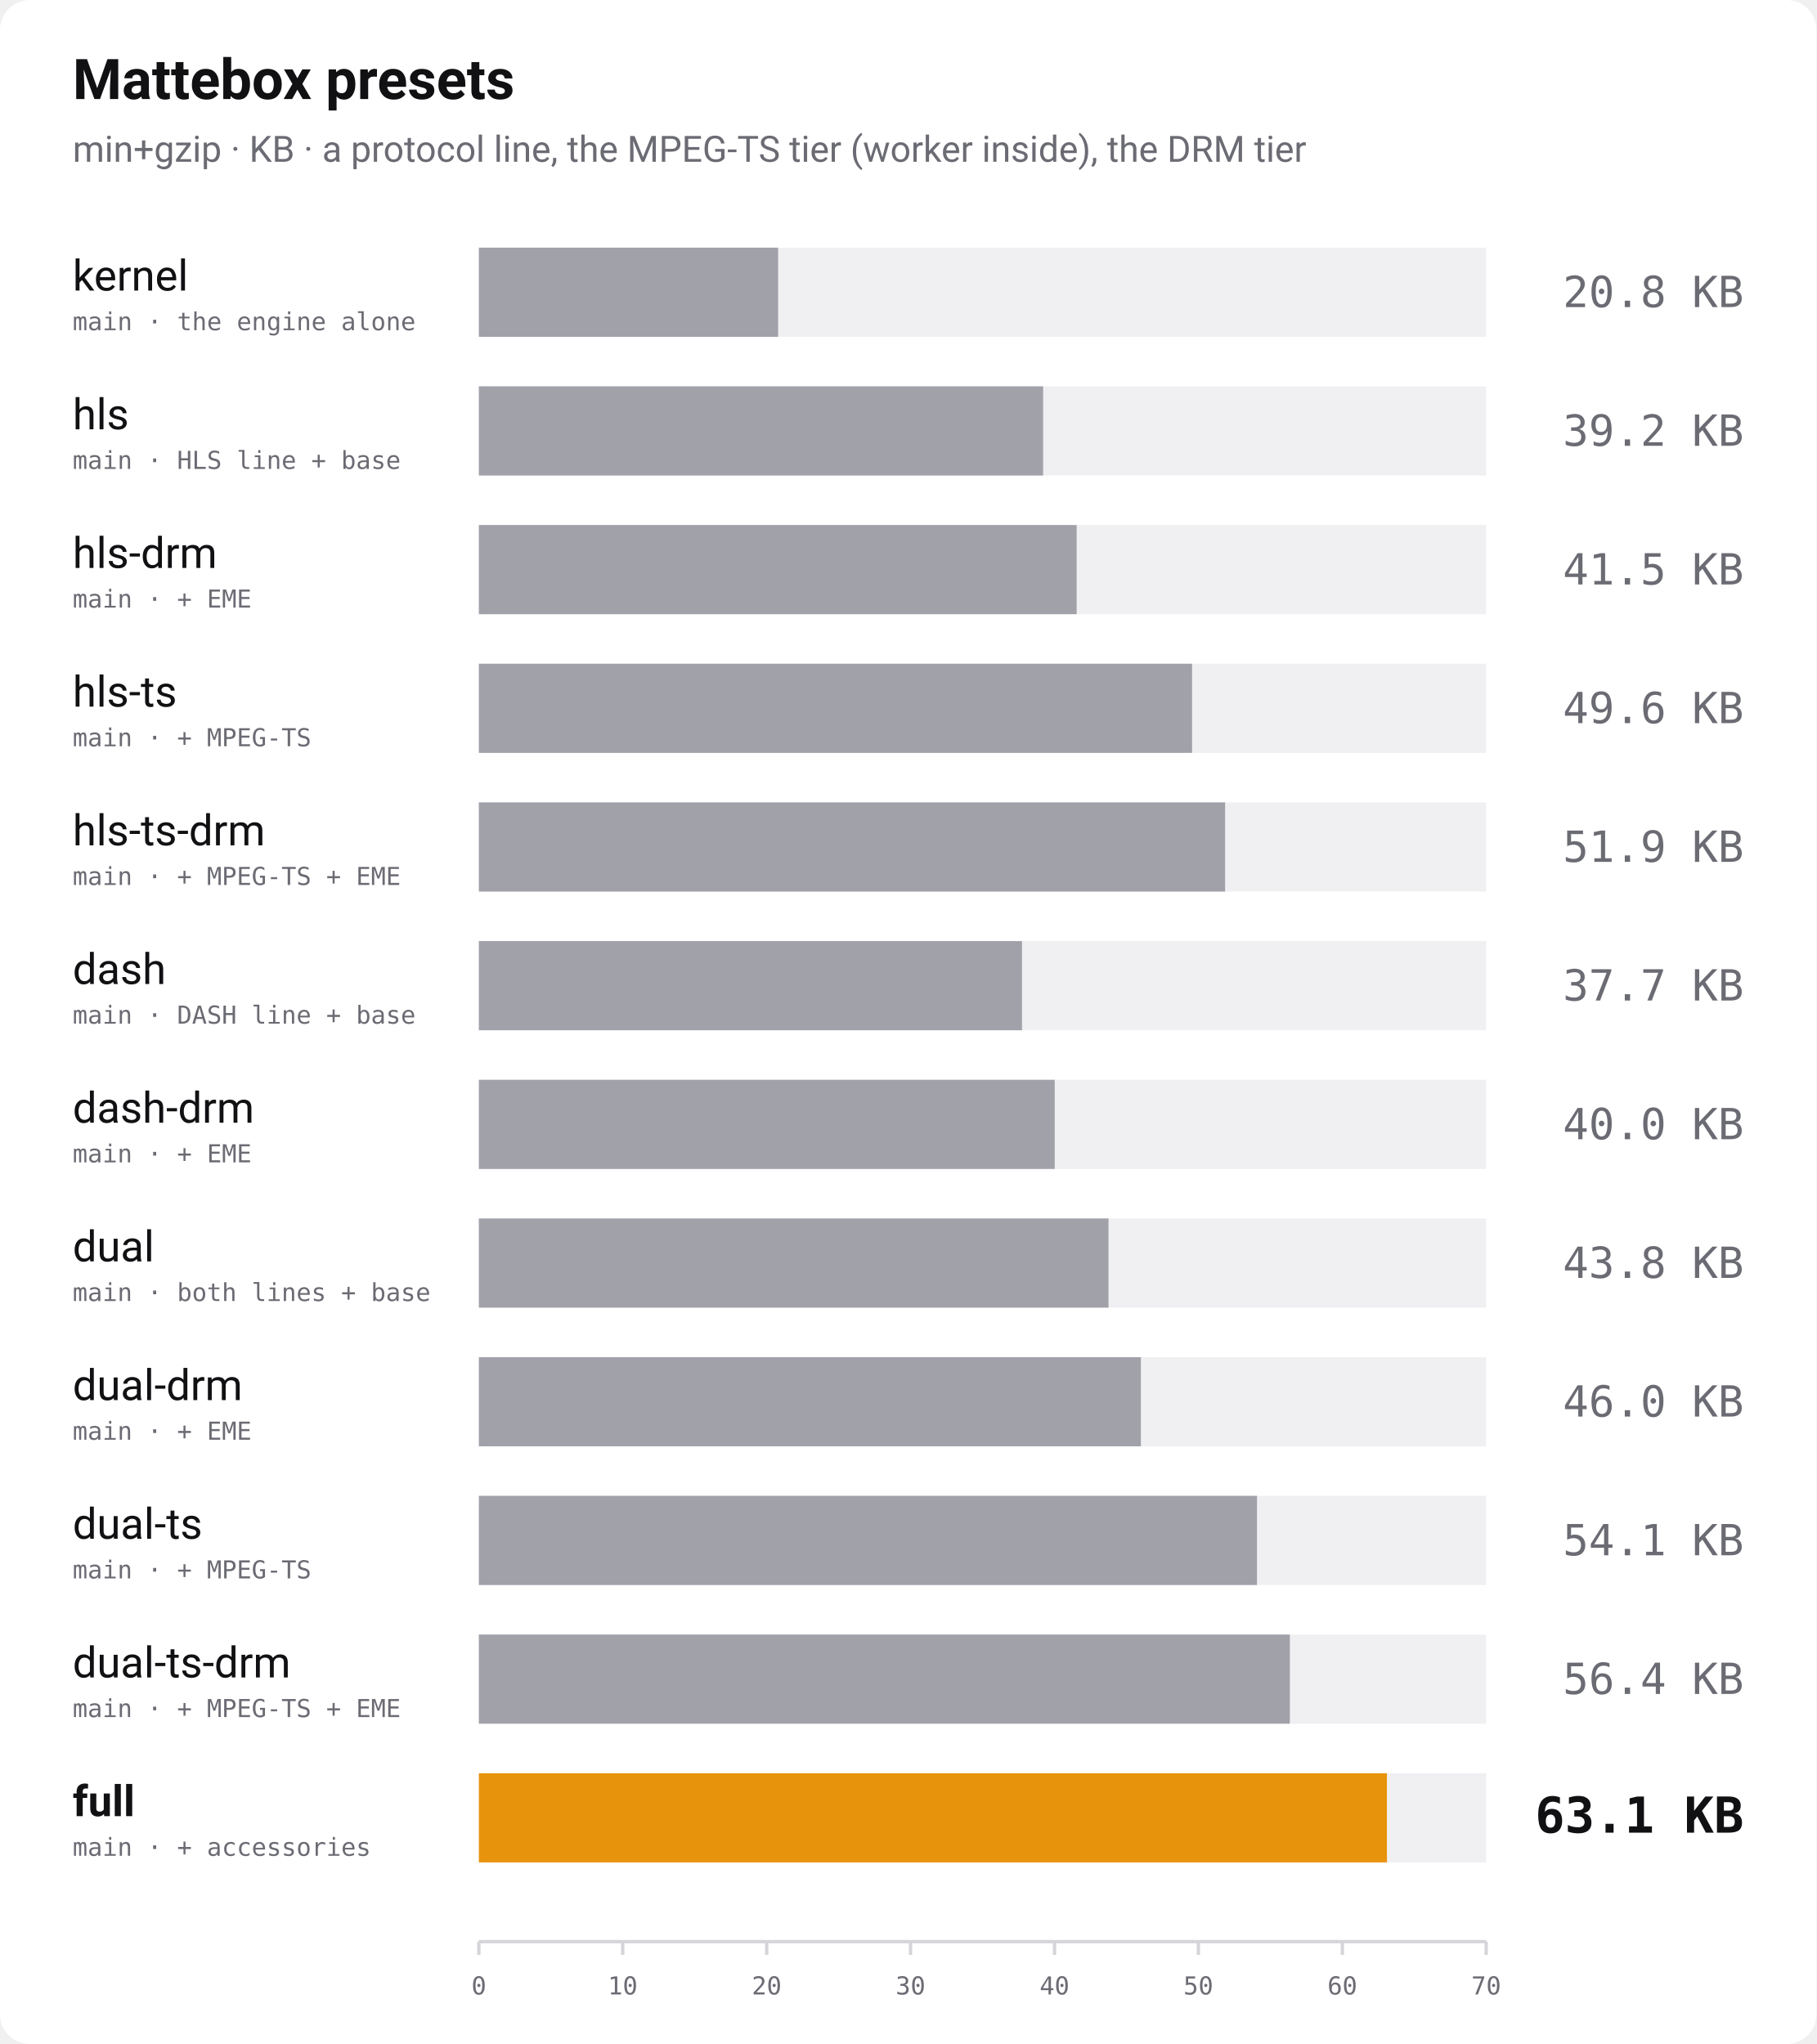
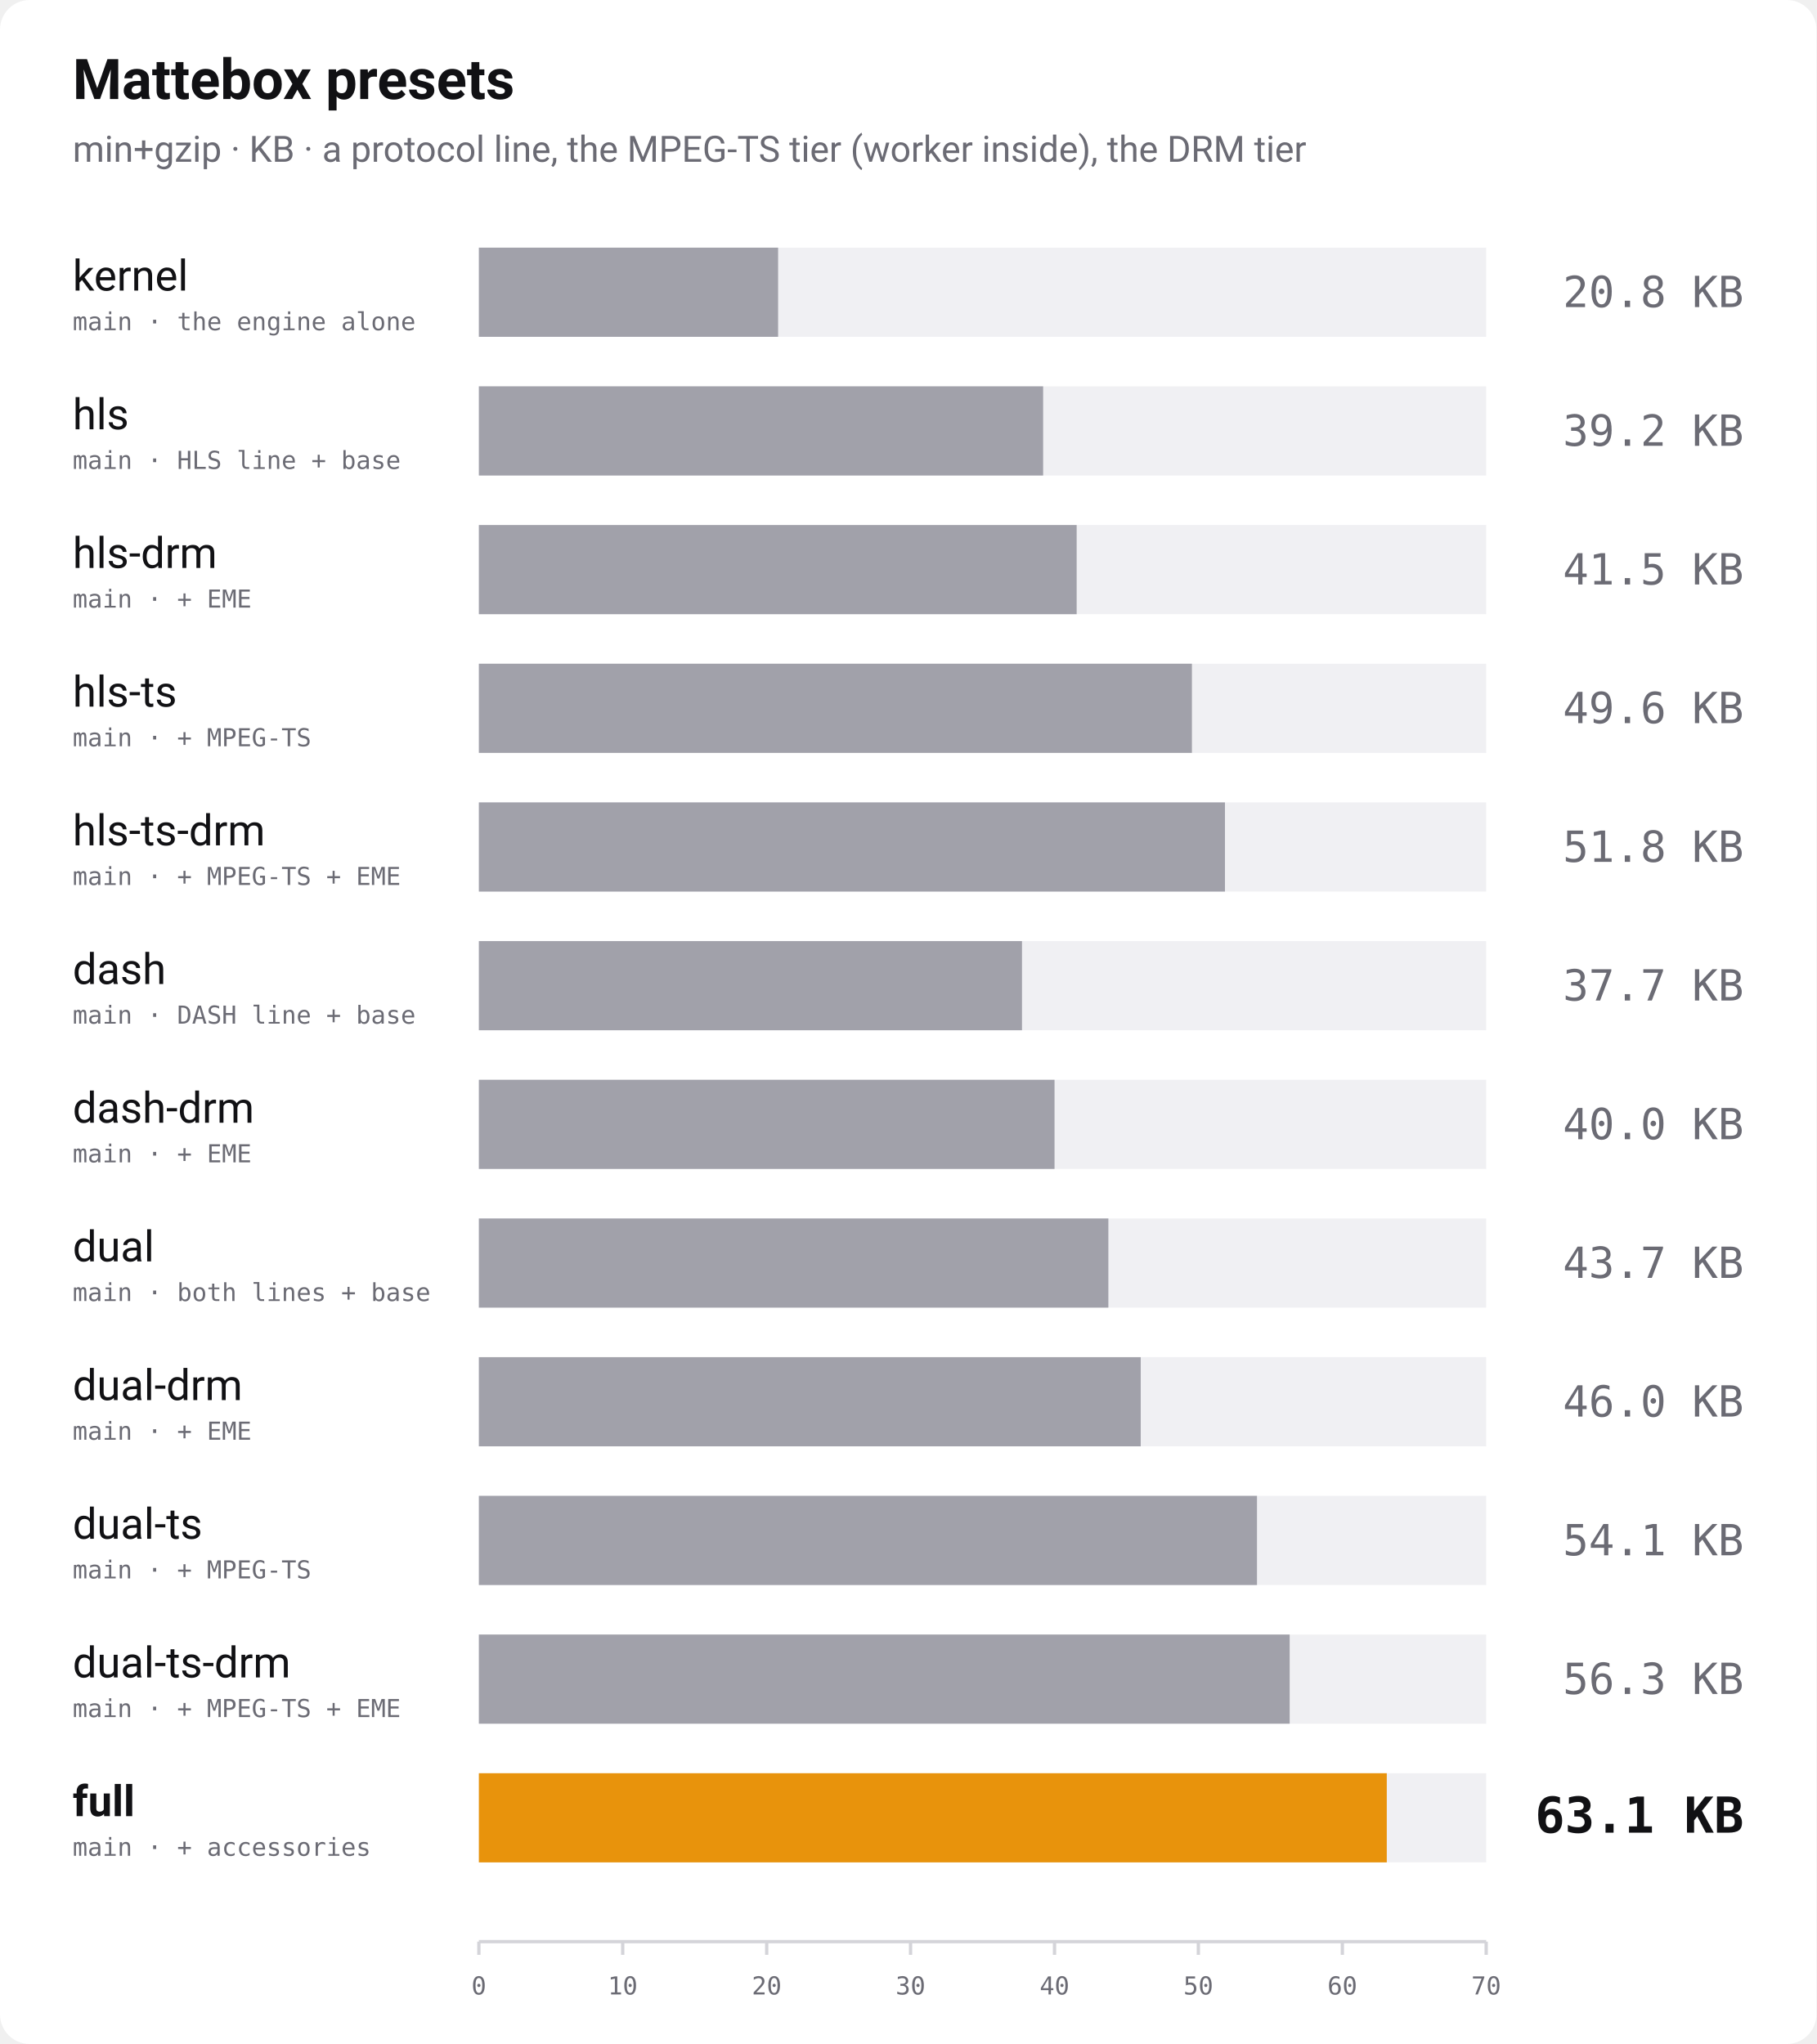
<svg xmlns="http://www.w3.org/2000/svg" width="1100" height="1238" viewBox="0 0 1100 1238" role="img" aria-label="Bundle size of every Mattebox preset, min+gzip">
  <rect width="1100" height="1238" rx="18" fill="#ffffff" />
  <text x="44" y="60" font-family="-apple-system, 'Segoe UI', Roboto, Helvetica, Arial, sans-serif" font-size="34" font-weight="700" fill="#111114">Mattebox presets</text>
  <text x="44" y="98" font-family="-apple-system, 'Segoe UI', Roboto, Helvetica, Arial, sans-serif" font-size="22" fill="#6b6b74">min+gzip · KB · a protocol line, the MPEG-TS tier (worker inside), the DRM tier</text>
  <text x="44" y="176" font-family="-apple-system, 'Segoe UI', Roboto, Helvetica, Arial, sans-serif" font-size="26" font-weight="400" fill="#111114">kernel</text>
  <text x="44" y="200" font-family="ui-monospace, 'SF Mono', Menlo, Consolas, monospace" font-size="15" fill="#6b6b74">main · the engine alone</text>
  <rect x="290" y="150" width="610" height="54" fill="#f0f0f3" />
  <rect x="290" y="150" width="181.2" height="54" fill="#a1a1aa" />
  <text x="1056" y="186" text-anchor="end" font-family="ui-monospace, 'SF Mono', Menlo, Consolas, monospace" font-size="26" font-weight="400" fill="#6b6b74">20.8 KB</text>
  <text x="44" y="260" font-family="-apple-system, 'Segoe UI', Roboto, Helvetica, Arial, sans-serif" font-size="26" font-weight="400" fill="#111114">hls</text>
  <text x="44" y="284" font-family="ui-monospace, 'SF Mono', Menlo, Consolas, monospace" font-size="15" fill="#6b6b74">main · HLS line + base</text>
  <rect x="290" y="234" width="610" height="54" fill="#f0f0f3" />
  <rect x="290" y="234" width="341.7" height="54" fill="#a1a1aa" />
  <text x="1056" y="270" text-anchor="end" font-family="ui-monospace, 'SF Mono', Menlo, Consolas, monospace" font-size="26" font-weight="400" fill="#6b6b74">39.2 KB</text>
  <text x="44" y="344" font-family="-apple-system, 'Segoe UI', Roboto, Helvetica, Arial, sans-serif" font-size="26" font-weight="400" fill="#111114">hls-drm</text>
  <text x="44" y="368" font-family="ui-monospace, 'SF Mono', Menlo, Consolas, monospace" font-size="15" fill="#6b6b74">main · + EME</text>
  <rect x="290" y="318" width="610" height="54" fill="#f0f0f3" />
  <rect x="290" y="318" width="362.0" height="54" fill="#a1a1aa" />
  <text x="1056" y="354" text-anchor="end" font-family="ui-monospace, 'SF Mono', Menlo, Consolas, monospace" font-size="26" font-weight="400" fill="#6b6b74">41.5 KB</text>
  <text x="44" y="428" font-family="-apple-system, 'Segoe UI', Roboto, Helvetica, Arial, sans-serif" font-size="26" font-weight="400" fill="#111114">hls-ts</text>
  <text x="44" y="452" font-family="ui-monospace, 'SF Mono', Menlo, Consolas, monospace" font-size="15" fill="#6b6b74">main · + MPEG-TS</text>
  <rect x="290" y="402" width="610" height="54" fill="#f0f0f3" />
-   <rect x="290" y="402" width="431.9" height="54" fill="#a1a1aa" />
+   <rect x="290" y="402" width="431.8" height="54" fill="#a1a1aa" />
  <text x="1056" y="438" text-anchor="end" font-family="ui-monospace, 'SF Mono', Menlo, Consolas, monospace" font-size="26" font-weight="400" fill="#6b6b74">49.6 KB</text>
  <text x="44" y="512" font-family="-apple-system, 'Segoe UI', Roboto, Helvetica, Arial, sans-serif" font-size="26" font-weight="400" fill="#111114">hls-ts-drm</text>
  <text x="44" y="536" font-family="ui-monospace, 'SF Mono', Menlo, Consolas, monospace" font-size="15" fill="#6b6b74">main · + MPEG-TS + EME</text>
  <rect x="290" y="486" width="610" height="54" fill="#f0f0f3" />
-   <rect x="290" y="486" width="451.9" height="54" fill="#a1a1aa" />
-   <text x="1056" y="522" text-anchor="end" font-family="ui-monospace, 'SF Mono', Menlo, Consolas, monospace" font-size="26" font-weight="400" fill="#6b6b74">51.9 KB</text>
+   <rect x="290" y="486" width="451.8" height="54" fill="#a1a1aa" />
+   <text x="1056" y="522" text-anchor="end" font-family="ui-monospace, 'SF Mono', Menlo, Consolas, monospace" font-size="26" font-weight="400" fill="#6b6b74">51.8 KB</text>
  <text x="44" y="596" font-family="-apple-system, 'Segoe UI', Roboto, Helvetica, Arial, sans-serif" font-size="26" font-weight="400" fill="#111114">dash</text>
  <text x="44" y="620" font-family="ui-monospace, 'SF Mono', Menlo, Consolas, monospace" font-size="15" fill="#6b6b74">main · DASH line + base</text>
  <rect x="290" y="570" width="610" height="54" fill="#f0f0f3" />
  <rect x="290" y="570" width="328.9" height="54" fill="#a1a1aa" />
  <text x="1056" y="606" text-anchor="end" font-family="ui-monospace, 'SF Mono', Menlo, Consolas, monospace" font-size="26" font-weight="400" fill="#6b6b74">37.7 KB</text>
  <text x="44" y="680" font-family="-apple-system, 'Segoe UI', Roboto, Helvetica, Arial, sans-serif" font-size="26" font-weight="400" fill="#111114">dash-drm</text>
  <text x="44" y="704" font-family="ui-monospace, 'SF Mono', Menlo, Consolas, monospace" font-size="15" fill="#6b6b74">main · + EME</text>
  <rect x="290" y="654" width="610" height="54" fill="#f0f0f3" />
-   <rect x="290" y="654" width="348.7" height="54" fill="#a1a1aa" />
+   <rect x="290" y="654" width="348.6" height="54" fill="#a1a1aa" />
  <text x="1056" y="690" text-anchor="end" font-family="ui-monospace, 'SF Mono', Menlo, Consolas, monospace" font-size="26" font-weight="400" fill="#6b6b74">40.0 KB</text>
  <text x="44" y="764" font-family="-apple-system, 'Segoe UI', Roboto, Helvetica, Arial, sans-serif" font-size="26" font-weight="400" fill="#111114">dual</text>
  <text x="44" y="788" font-family="ui-monospace, 'SF Mono', Menlo, Consolas, monospace" font-size="15" fill="#6b6b74">main · both lines + base</text>
  <rect x="290" y="738" width="610" height="54" fill="#f0f0f3" />
-   <rect x="290" y="738" width="381.3" height="54" fill="#a1a1aa" />
-   <text x="1056" y="774" text-anchor="end" font-family="ui-monospace, 'SF Mono', Menlo, Consolas, monospace" font-size="26" font-weight="400" fill="#6b6b74">43.8 KB</text>
+   <rect x="290" y="738" width="381.2" height="54" fill="#a1a1aa" />
+   <text x="1056" y="774" text-anchor="end" font-family="ui-monospace, 'SF Mono', Menlo, Consolas, monospace" font-size="26" font-weight="400" fill="#6b6b74">43.7 KB</text>
  <text x="44" y="848" font-family="-apple-system, 'Segoe UI', Roboto, Helvetica, Arial, sans-serif" font-size="26" font-weight="400" fill="#111114">dual-drm</text>
  <text x="44" y="872" font-family="ui-monospace, 'SF Mono', Menlo, Consolas, monospace" font-size="15" fill="#6b6b74">main · + EME</text>
  <rect x="290" y="822" width="610" height="54" fill="#f0f0f3" />
-   <rect x="290" y="822" width="400.9" height="54" fill="#a1a1aa" />
+   <rect x="290" y="822" width="400.8" height="54" fill="#a1a1aa" />
  <text x="1056" y="858" text-anchor="end" font-family="ui-monospace, 'SF Mono', Menlo, Consolas, monospace" font-size="26" font-weight="400" fill="#6b6b74">46.0 KB</text>
  <text x="44" y="932" font-family="-apple-system, 'Segoe UI', Roboto, Helvetica, Arial, sans-serif" font-size="26" font-weight="400" fill="#111114">dual-ts</text>
  <text x="44" y="956" font-family="ui-monospace, 'SF Mono', Menlo, Consolas, monospace" font-size="15" fill="#6b6b74">main · + MPEG-TS</text>
  <rect x="290" y="906" width="610" height="54" fill="#f0f0f3" />
  <rect x="290" y="906" width="471.2" height="54" fill="#a1a1aa" />
  <text x="1056" y="942" text-anchor="end" font-family="ui-monospace, 'SF Mono', Menlo, Consolas, monospace" font-size="26" font-weight="400" fill="#6b6b74">54.1 KB</text>
  <text x="44" y="1016" font-family="-apple-system, 'Segoe UI', Roboto, Helvetica, Arial, sans-serif" font-size="26" font-weight="400" fill="#111114">dual-ts-drm</text>
  <text x="44" y="1040" font-family="ui-monospace, 'SF Mono', Menlo, Consolas, monospace" font-size="15" fill="#6b6b74">main · + MPEG-TS + EME</text>
  <rect x="290" y="990" width="610" height="54" fill="#f0f0f3" />
-   <rect x="290" y="990" width="491.1" height="54" fill="#a1a1aa" />
-   <text x="1056" y="1026" text-anchor="end" font-family="ui-monospace, 'SF Mono', Menlo, Consolas, monospace" font-size="26" font-weight="400" fill="#6b6b74">56.4 KB</text>
+   <rect x="290" y="990" width="491.0" height="54" fill="#a1a1aa" />
+   <text x="1056" y="1026" text-anchor="end" font-family="ui-monospace, 'SF Mono', Menlo, Consolas, monospace" font-size="26" font-weight="400" fill="#6b6b74">56.3 KB</text>
  <text x="44" y="1100" font-family="-apple-system, 'Segoe UI', Roboto, Helvetica, Arial, sans-serif" font-size="26" font-weight="700" fill="#111114">full</text>
  <text x="44" y="1124" font-family="ui-monospace, 'SF Mono', Menlo, Consolas, monospace" font-size="15" fill="#6b6b74">main · + accessories</text>
  <rect x="290" y="1074" width="610" height="54" fill="#f0f0f3" />
-   <rect x="290" y="1074" width="549.9" height="54" fill="#e8930c" />
+   <rect x="290" y="1074" width="549.8" height="54" fill="#e8930c" />
  <text x="1056" y="1110" text-anchor="end" font-family="ui-monospace, 'SF Mono', Menlo, Consolas, monospace" font-size="30" font-weight="700" fill="#111114">63.1 KB</text>
  <line x1="290" y1="1176" x2="900" y2="1176" stroke="#d4d4d9" stroke-width="2" />
  <line x1="290.0" y1="1176" x2="290.0" y2="1184" stroke="#d4d4d9" stroke-width="2" />
  <text x="290.0" y="1208" text-anchor="middle" font-family="ui-monospace, 'SF Mono', Menlo, Consolas, monospace" font-size="15" fill="#6b6b74">0</text>
  <line x1="377.1" y1="1176" x2="377.1" y2="1184" stroke="#d4d4d9" stroke-width="2" />
  <text x="377.1" y="1208" text-anchor="middle" font-family="ui-monospace, 'SF Mono', Menlo, Consolas, monospace" font-size="15" fill="#6b6b74">10</text>
  <line x1="464.3" y1="1176" x2="464.3" y2="1184" stroke="#d4d4d9" stroke-width="2" />
  <text x="464.3" y="1208" text-anchor="middle" font-family="ui-monospace, 'SF Mono', Menlo, Consolas, monospace" font-size="15" fill="#6b6b74">20</text>
  <line x1="551.4" y1="1176" x2="551.4" y2="1184" stroke="#d4d4d9" stroke-width="2" />
  <text x="551.4" y="1208" text-anchor="middle" font-family="ui-monospace, 'SF Mono', Menlo, Consolas, monospace" font-size="15" fill="#6b6b74">30</text>
  <line x1="638.6" y1="1176" x2="638.6" y2="1184" stroke="#d4d4d9" stroke-width="2" />
  <text x="638.6" y="1208" text-anchor="middle" font-family="ui-monospace, 'SF Mono', Menlo, Consolas, monospace" font-size="15" fill="#6b6b74">40</text>
  <line x1="725.7" y1="1176" x2="725.7" y2="1184" stroke="#d4d4d9" stroke-width="2" />
  <text x="725.7" y="1208" text-anchor="middle" font-family="ui-monospace, 'SF Mono', Menlo, Consolas, monospace" font-size="15" fill="#6b6b74">50</text>
  <line x1="812.9" y1="1176" x2="812.9" y2="1184" stroke="#d4d4d9" stroke-width="2" />
  <text x="812.9" y="1208" text-anchor="middle" font-family="ui-monospace, 'SF Mono', Menlo, Consolas, monospace" font-size="15" fill="#6b6b74">60</text>
  <line x1="900.0" y1="1176" x2="900.0" y2="1184" stroke="#d4d4d9" stroke-width="2" />
  <text x="900.0" y="1208" text-anchor="middle" font-family="ui-monospace, 'SF Mono', Menlo, Consolas, monospace" font-size="15" fill="#6b6b74">70</text>
</svg>
